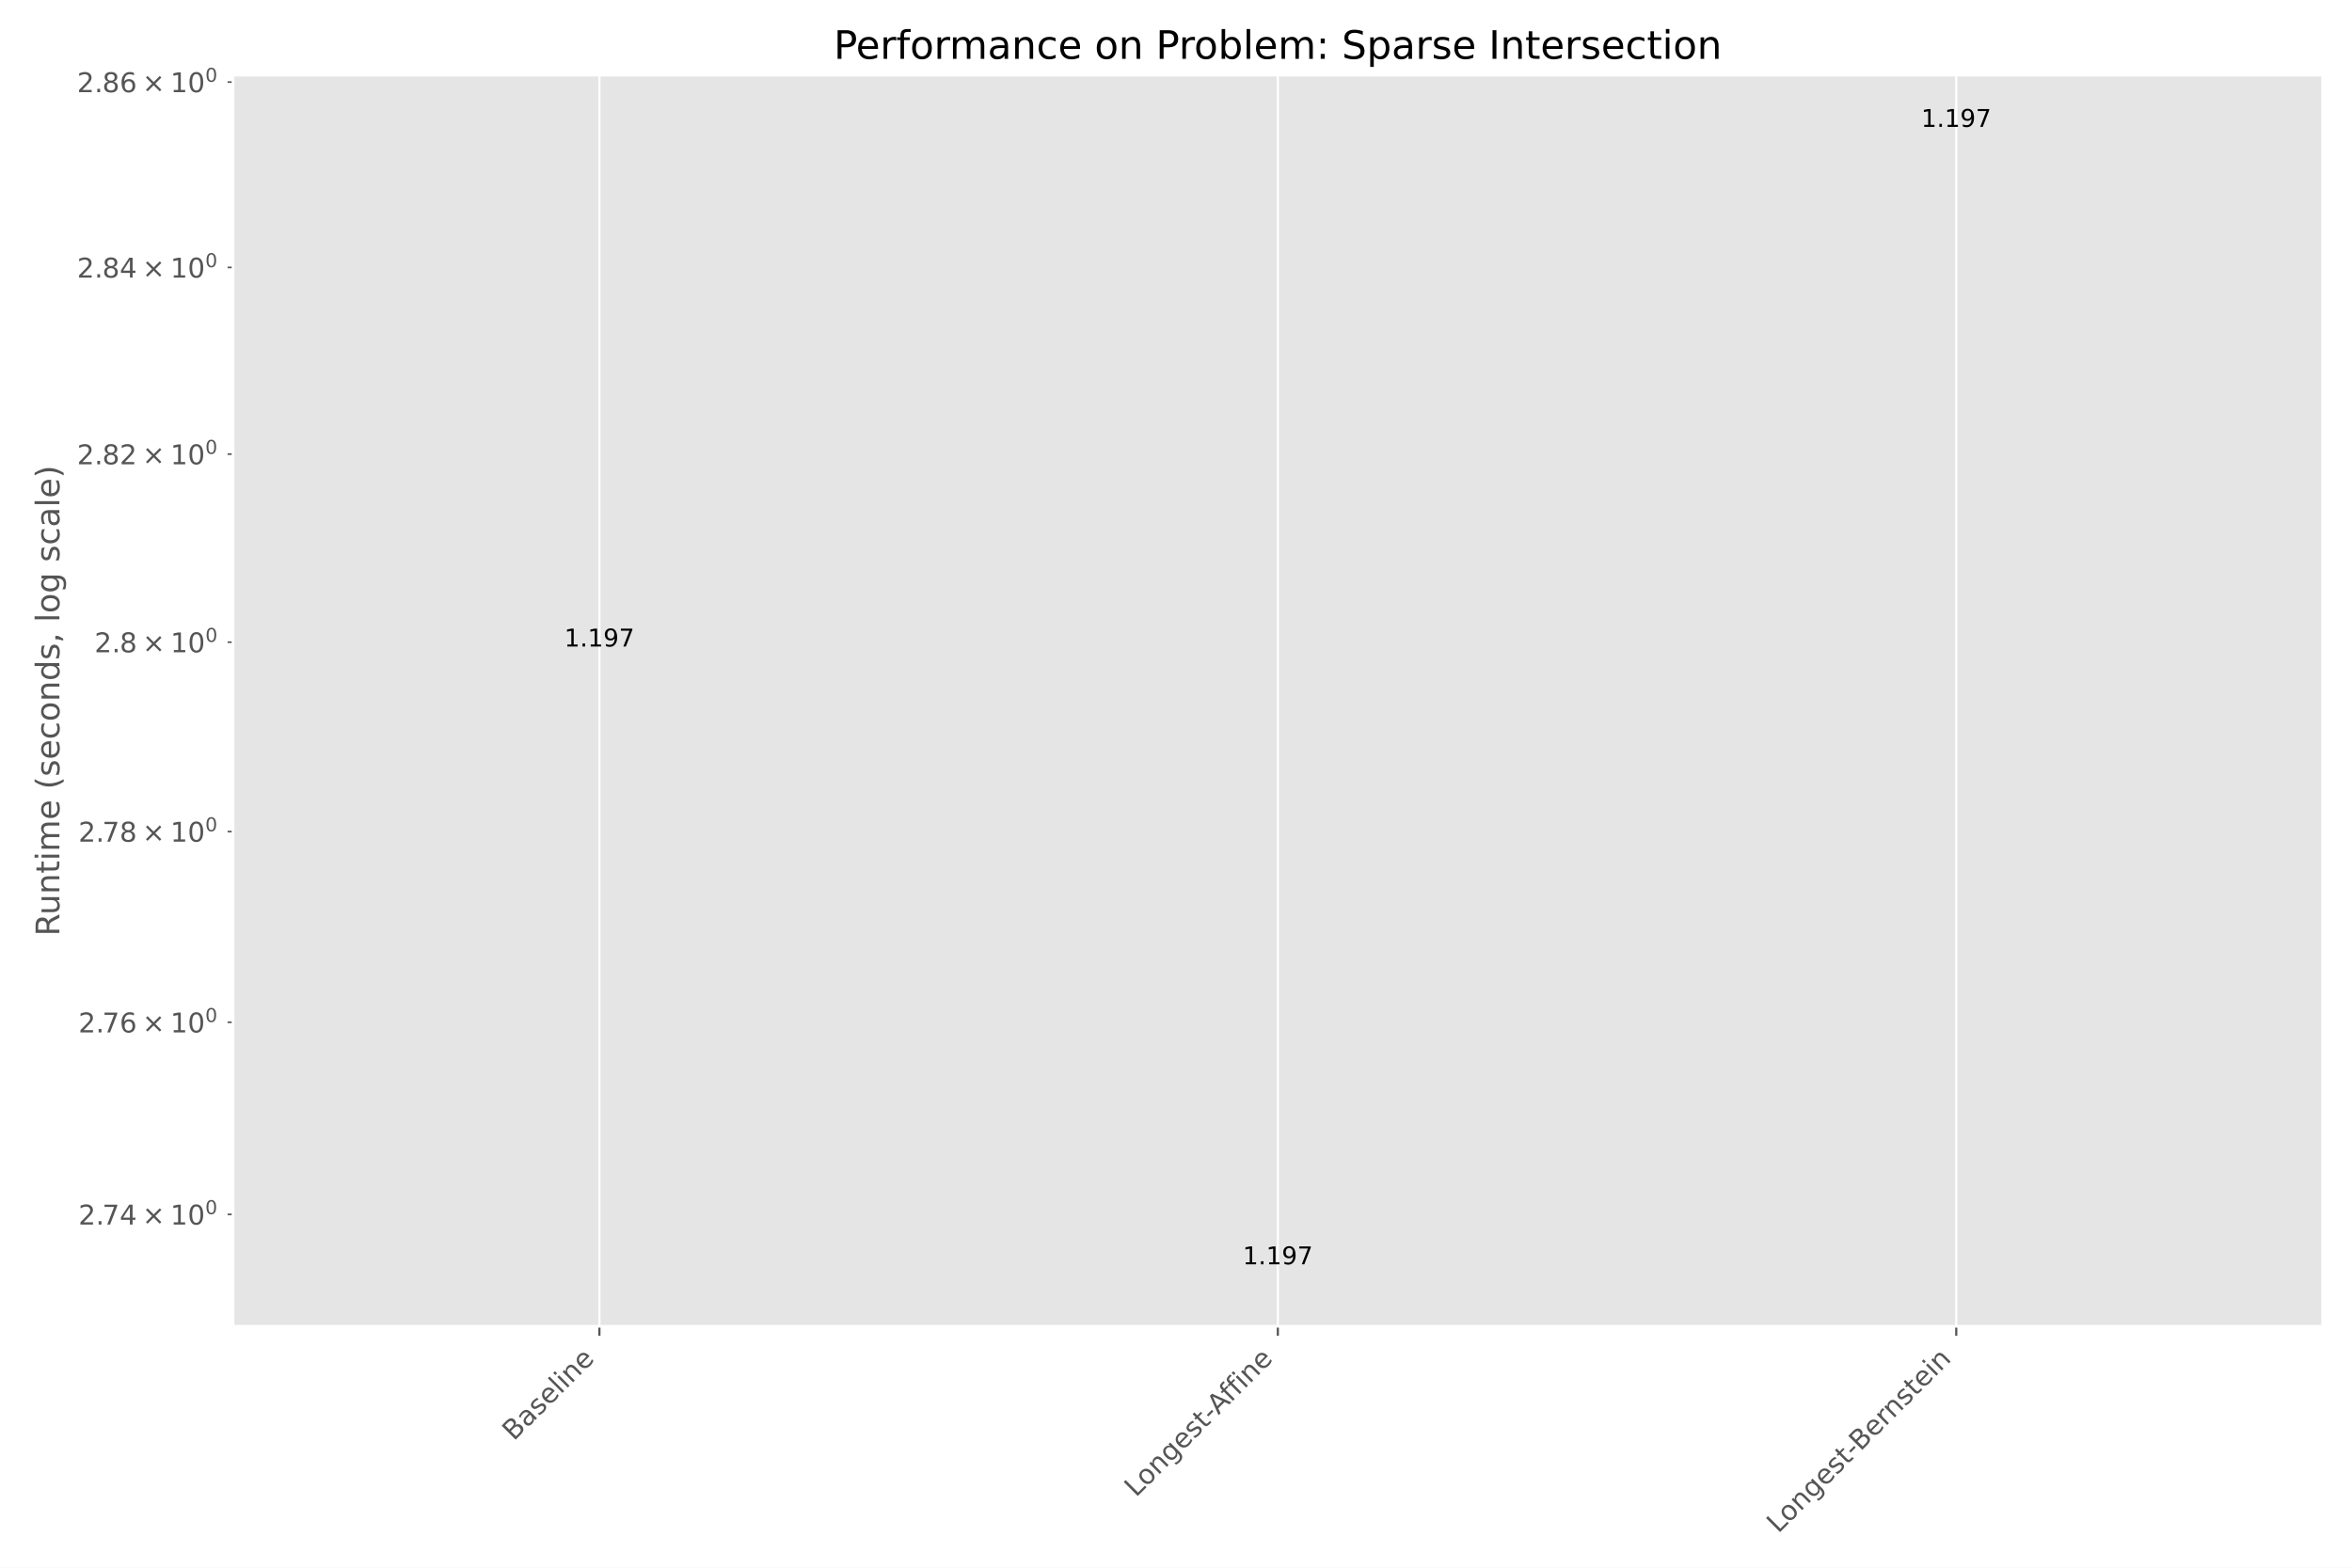
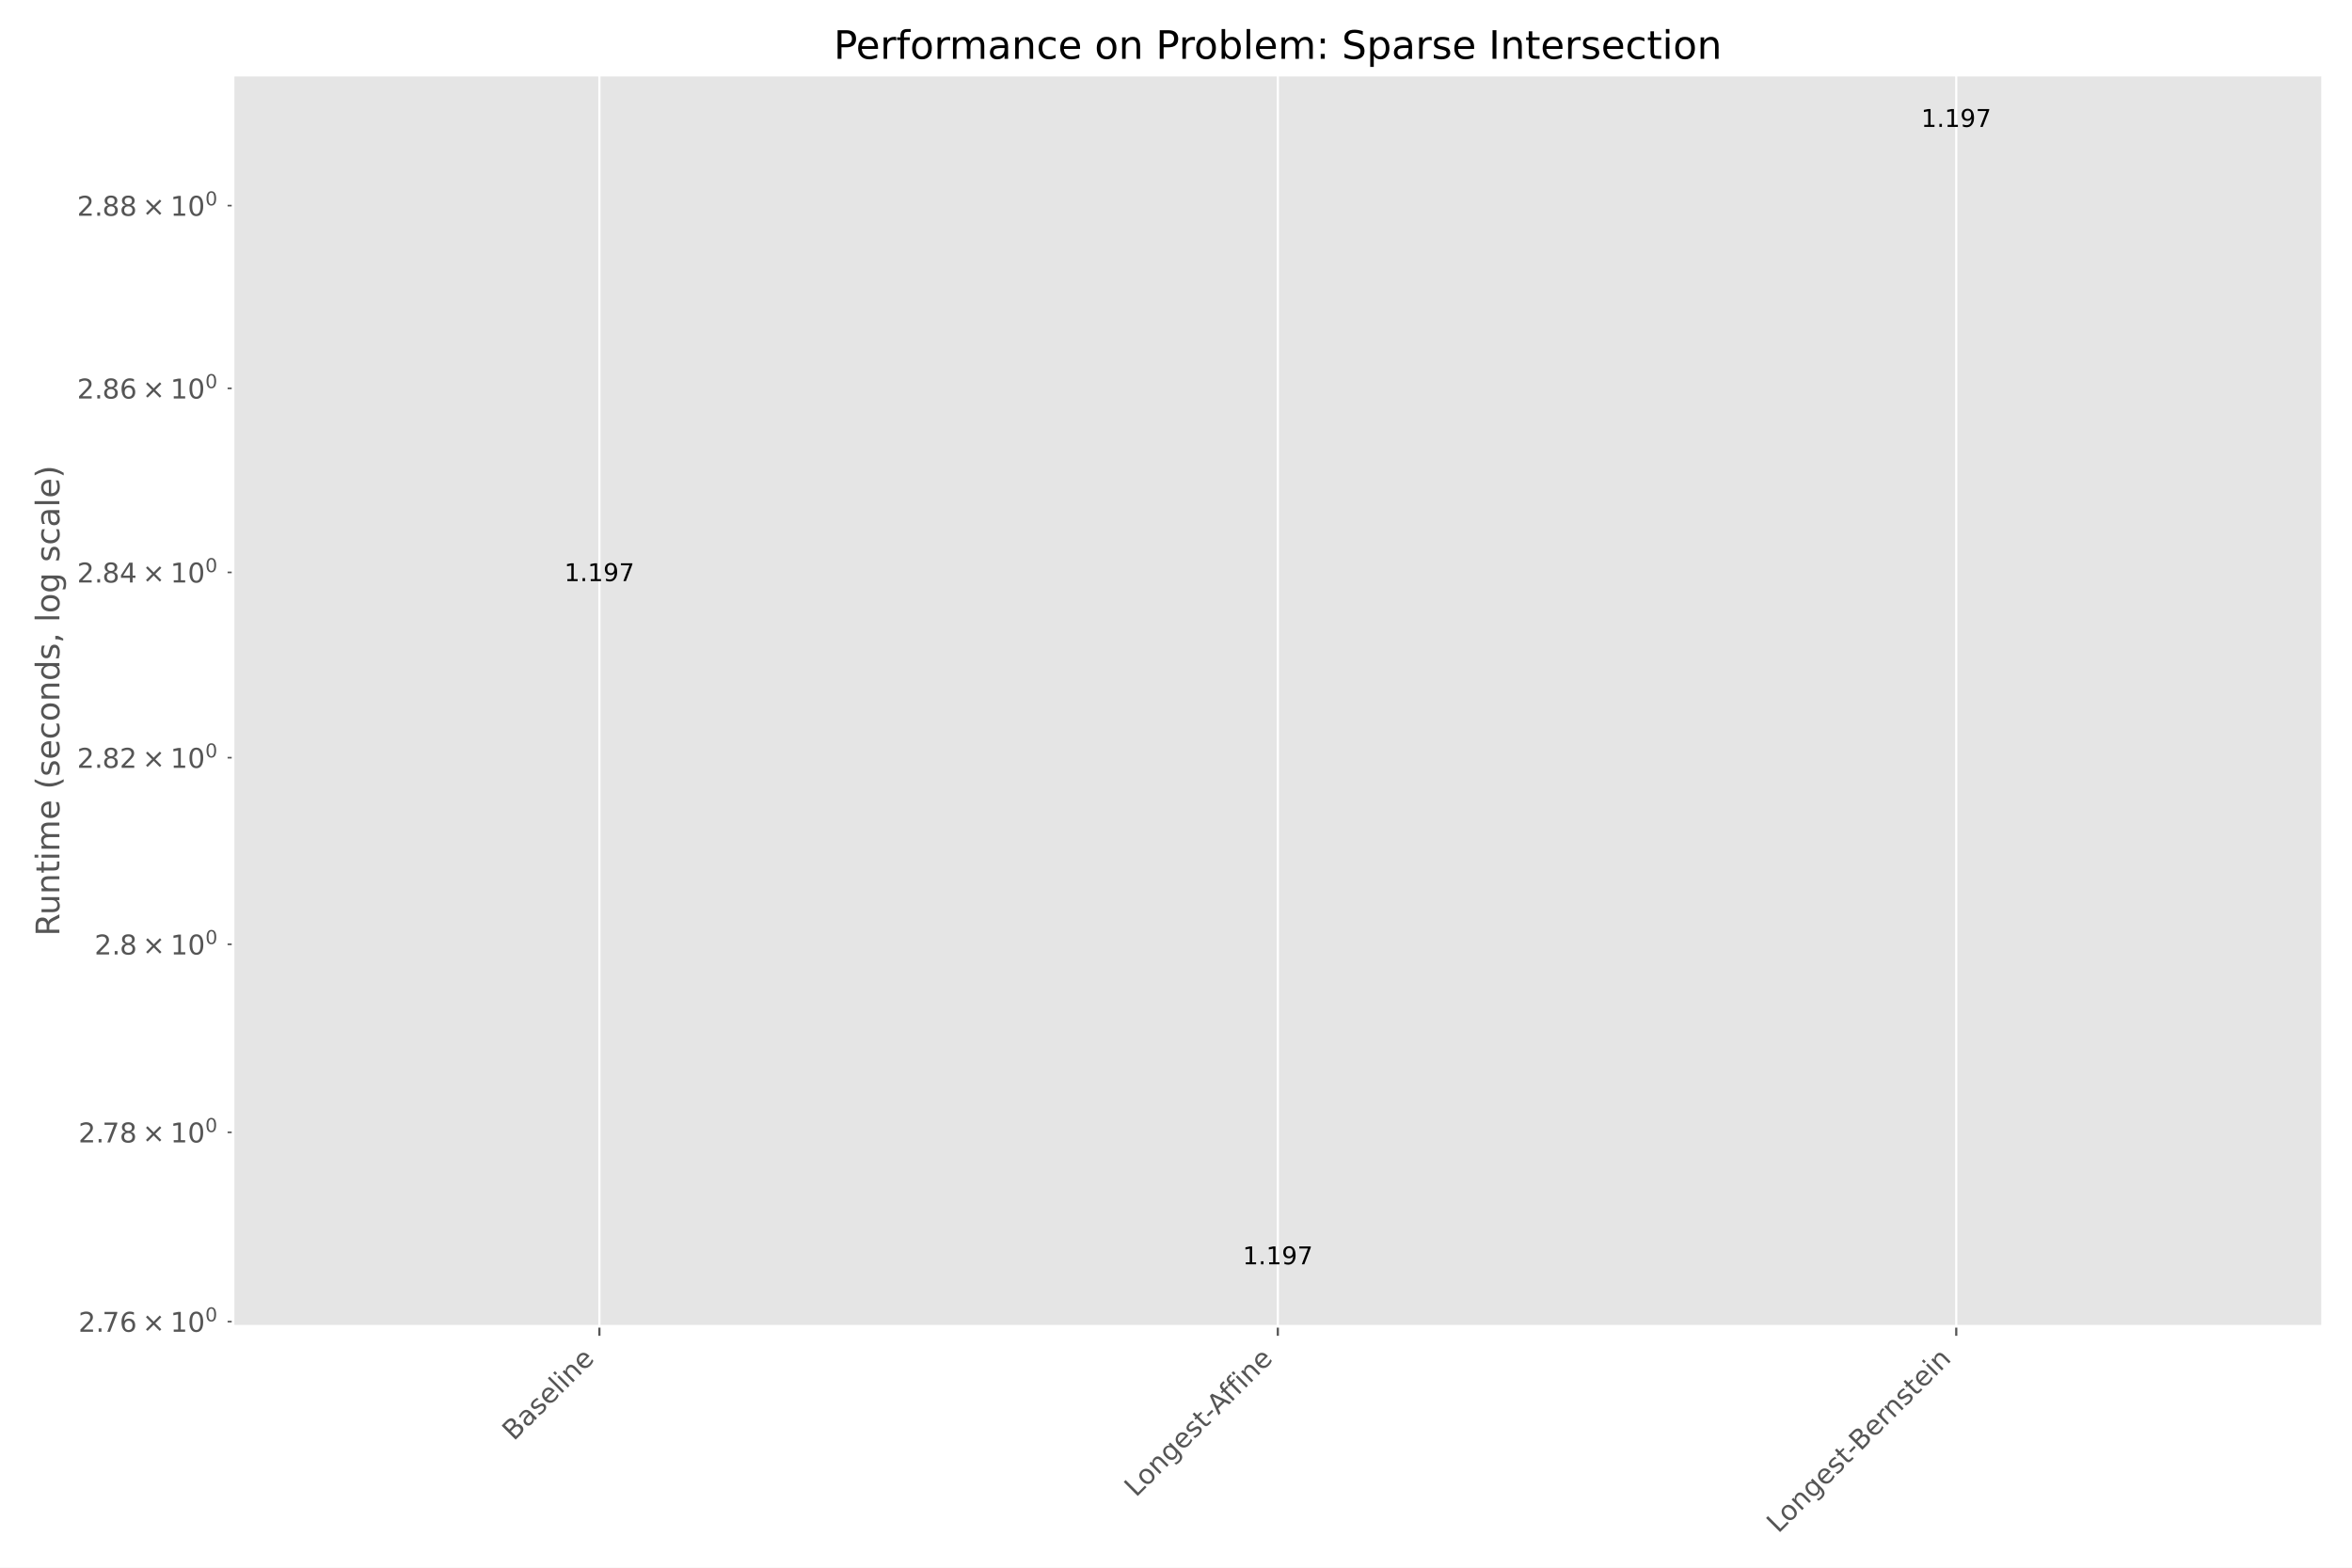
<svg xmlns="http://www.w3.org/2000/svg" xmlns:xlink="http://www.w3.org/1999/xlink" width="864pt" height="576pt" viewBox="0 0 864 576" version="1.1">
  <defs>
    <style type="text/css">*{stroke-linejoin: round; stroke-linecap: butt}</style>
  </defs>
  <g id="figure_1">
    <g id="patch_1">
      <path d="M 0 576  L 864 576  L 864 0  L 0 0  z " style="fill: #ffffff" />
    </g>
    <g id="axes_1">
      <g id="patch_2">
        <path d="M 85.609 487.305  L 853.2 487.305  L 853.2 27.6  L 85.609 27.6  z " style="fill: #e5e5e5" />
      </g>
      <g id="matplotlib.axis_1">
        <g id="xtick_1">
          <g id="line2d_1">
-             <path d="M 220.187 487.305  L 220.187 27.6  " clip-path="url(#p4f032bcabc)" style="fill: none; stroke: #ffffff; stroke-width: 0.8; stroke-linecap: square" />
+             <path d="M 220.187 487.305  L 220.187 27.6  " clip-path="url(#p704cfbab90)" style="fill: none; stroke: #ffffff; stroke-width: 0.8; stroke-linecap: square" />
          </g>
          <g id="line2d_2">
            <defs>
-               <path id="ma09f342372" d="M 0 0  L 0 3.5  " style="stroke: #555555; stroke-width: 0.8" />
+               <path id="mef2273029b" d="M 0 0  L 0 3.5  " style="stroke: #555555; stroke-width: 0.8" />
            </defs>
            <g>
-               <use xlink:href="#ma09f342372" x="220.187" y="487.305" style="fill: #555555; stroke: #555555; stroke-width: 0.8" />
+               <use xlink:href="#mef2273029b" x="220.187" y="487.305" style="fill: #555555; stroke: #555555; stroke-width: 0.8" />
            </g>
          </g>
          <g id="text_1">
            <g style="fill: #555555" transform="translate(188.736 529.6586) rotate(-45) scale(0.1 -0.1)">
              <defs>
                <path id="DejaVuSans-42" d="M 1259 2228  L 1259 519  L 2272 519  Q 2781 519 3026 730  Q 3272 941 3272 1375  Q 3272 1813 3026 2020  Q 2781 2228 2272 2228  L 1259 2228  z M 1259 4147  L 1259 2741  L 2194 2741  Q 2656 2741 2882 2914  Q 3109 3088 3109 3444  Q 3109 3797 2882 3972  Q 2656 4147 2194 4147  L 1259 4147  z M 628 4666  L 2241 4666  Q 2963 4666 3353 4366  Q 3744 4066 3744 3513  Q 3744 3084 3544 2831  Q 3344 2578 2956 2516  Q 3422 2416 3680 2098  Q 3938 1781 3938 1306  Q 3938 681 3513 340  Q 3088 0 2303 0  L 628 0  L 628 4666  z " transform="scale(0.015625)" />
                <path id="DejaVuSans-61" d="M 2194 1759  Q 1497 1759 1228 1600  Q 959 1441 959 1056  Q 959 750 1161 570  Q 1363 391 1709 391  Q 2188 391 2477 730  Q 2766 1069 2766 1631  L 2766 1759  L 2194 1759  z M 3341 1997  L 3341 0  L 2766 0  L 2766 531  Q 2569 213 2275 61  Q 1981 -91 1556 -91  Q 1019 -91 701 211  Q 384 513 384 1019  Q 384 1609 779 1909  Q 1175 2209 1959 2209  L 2766 2209  L 2766 2266  Q 2766 2663 2505 2880  Q 2244 3097 1772 3097  Q 1472 3097 1187 3025  Q 903 2953 641 2809  L 641 3341  Q 956 3463 1253 3523  Q 1550 3584 1831 3584  Q 2591 3584 2966 3190  Q 3341 2797 3341 1997  z " transform="scale(0.015625)" />
                <path id="DejaVuSans-73" d="M 2834 3397  L 2834 2853  Q 2591 2978 2328 3040  Q 2066 3103 1784 3103  Q 1356 3103 1142 2972  Q 928 2841 928 2578  Q 928 2378 1081 2264  Q 1234 2150 1697 2047  L 1894 2003  Q 2506 1872 2764 1633  Q 3022 1394 3022 966  Q 3022 478 2636 193  Q 2250 -91 1575 -91  Q 1294 -91 989 -36  Q 684 19 347 128  L 347 722  Q 666 556 975 473  Q 1284 391 1588 391  Q 1994 391 2212 530  Q 2431 669 2431 922  Q 2431 1156 2273 1281  Q 2116 1406 1581 1522  L 1381 1569  Q 847 1681 609 1914  Q 372 2147 372 2553  Q 372 3047 722 3315  Q 1072 3584 1716 3584  Q 2034 3584 2315 3537  Q 2597 3491 2834 3397  z " transform="scale(0.015625)" />
                <path id="DejaVuSans-65" d="M 3597 1894  L 3597 1613  L 953 1613  Q 991 1019 1311 708  Q 1631 397 2203 397  Q 2534 397 2845 478  Q 3156 559 3463 722  L 3463 178  Q 3153 47 2828 -22  Q 2503 -91 2169 -91  Q 1331 -91 842 396  Q 353 884 353 1716  Q 353 2575 817 3079  Q 1281 3584 2069 3584  Q 2775 3584 3186 3129  Q 3597 2675 3597 1894  z M 3022 2063  Q 3016 2534 2758 2815  Q 2500 3097 2075 3097  Q 1594 3097 1305 2825  Q 1016 2553 972 2059  L 3022 2063  z " transform="scale(0.015625)" />
                <path id="DejaVuSans-6c" d="M 603 4863  L 1178 4863  L 1178 0  L 603 0  L 603 4863  z " transform="scale(0.015625)" />
                <path id="DejaVuSans-69" d="M 603 3500  L 1178 3500  L 1178 0  L 603 0  L 603 3500  z M 603 4863  L 1178 4863  L 1178 4134  L 603 4134  L 603 4863  z " transform="scale(0.015625)" />
                <path id="DejaVuSans-6e" d="M 3513 2113  L 3513 0  L 2938 0  L 2938 2094  Q 2938 2591 2744 2837  Q 2550 3084 2163 3084  Q 1697 3084 1428 2787  Q 1159 2491 1159 1978  L 1159 0  L 581 0  L 581 3500  L 1159 3500  L 1159 2956  Q 1366 3272 1645 3428  Q 1925 3584 2291 3584  Q 2894 3584 3203 3211  Q 3513 2838 3513 2113  z " transform="scale(0.015625)" />
              </defs>
              <use xlink:href="#DejaVuSans-42" />
              <use xlink:href="#DejaVuSans-61" transform="translate(68.60352 0)" />
              <use xlink:href="#DejaVuSans-73" transform="translate(129.8828 0)" />
              <use xlink:href="#DejaVuSans-65" transform="translate(181.9824 0)" />
              <use xlink:href="#DejaVuSans-6c" transform="translate(243.5059 0)" />
              <use xlink:href="#DejaVuSans-69" transform="translate(271.2891 0)" />
              <use xlink:href="#DejaVuSans-6e" transform="translate(299.0723 0)" />
              <use xlink:href="#DejaVuSans-65" transform="translate(362.4512 0)" />
            </g>
          </g>
        </g>
        <g id="xtick_2">
          <g id="line2d_3">
-             <path d="M 469.405 487.305  L 469.405 27.6  " clip-path="url(#p4f032bcabc)" style="fill: none; stroke: #ffffff; stroke-width: 0.8; stroke-linecap: square" />
+             <path d="M 469.405 487.305  L 469.405 27.6  " clip-path="url(#p704cfbab90)" style="fill: none; stroke: #ffffff; stroke-width: 0.8; stroke-linecap: square" />
          </g>
          <g id="line2d_4">
            <g>
-               <use xlink:href="#ma09f342372" x="469.405" y="487.305" style="fill: #555555; stroke: #555555; stroke-width: 0.8" />
+               <use xlink:href="#mef2273029b" x="469.405" y="487.305" style="fill: #555555; stroke: #555555; stroke-width: 0.8" />
            </g>
          </g>
          <g id="text_2">
            <g style="fill: #555555" transform="translate(417.2665 550.3459) rotate(-45) scale(0.1 -0.1)">
              <defs>
                <path id="DejaVuSans-4c" d="M 628 4666  L 1259 4666  L 1259 531  L 3531 531  L 3531 0  L 628 0  L 628 4666  z " transform="scale(0.015625)" />
                <path id="DejaVuSans-6f" d="M 1959 3097  Q 1497 3097 1228 2736  Q 959 2375 959 1747  Q 959 1119 1226 758  Q 1494 397 1959 397  Q 2419 397 2687 759  Q 2956 1122 2956 1747  Q 2956 2369 2687 2733  Q 2419 3097 1959 3097  z M 1959 3584  Q 2709 3584 3137 3096  Q 3566 2609 3566 1747  Q 3566 888 3137 398  Q 2709 -91 1959 -91  Q 1206 -91 779 398  Q 353 888 353 1747  Q 353 2609 779 3096  Q 1206 3584 1959 3584  z " transform="scale(0.015625)" />
                <path id="DejaVuSans-67" d="M 2906 1791  Q 2906 2416 2648 2759  Q 2391 3103 1925 3103  Q 1463 3103 1205 2759  Q 947 2416 947 1791  Q 947 1169 1205 825  Q 1463 481 1925 481  Q 2391 481 2648 825  Q 2906 1169 2906 1791  z M 3481 434  Q 3481 -459 3084 -895  Q 2688 -1331 1869 -1331  Q 1566 -1331 1297 -1286  Q 1028 -1241 775 -1147  L 775 -588  Q 1028 -725 1275 -790  Q 1522 -856 1778 -856  Q 2344 -856 2625 -561  Q 2906 -266 2906 331  L 2906 616  Q 2728 306 2450 153  Q 2172 0 1784 0  Q 1141 0 747 490  Q 353 981 353 1791  Q 353 2603 747 3093  Q 1141 3584 1784 3584  Q 2172 3584 2450 3431  Q 2728 3278 2906 2969  L 2906 3500  L 3481 3500  L 3481 434  z " transform="scale(0.015625)" />
                <path id="DejaVuSans-74" d="M 1172 4494  L 1172 3500  L 2356 3500  L 2356 3053  L 1172 3053  L 1172 1153  Q 1172 725 1289 603  Q 1406 481 1766 481  L 2356 481  L 2356 0  L 1766 0  Q 1100 0 847 248  Q 594 497 594 1153  L 594 3053  L 172 3053  L 172 3500  L 594 3500  L 594 4494  L 1172 4494  z " transform="scale(0.015625)" />
                <path id="DejaVuSans-2d" d="M 313 2009  L 1997 2009  L 1997 1497  L 313 1497  L 313 2009  z " transform="scale(0.015625)" />
                <path id="DejaVuSans-41" d="M 2188 4044  L 1331 1722  L 3047 1722  L 2188 4044  z M 1831 4666  L 2547 4666  L 4325 0  L 3669 0  L 3244 1197  L 1141 1197  L 716 0  L 50 0  L 1831 4666  z " transform="scale(0.015625)" />
                <path id="DejaVuSans-66" d="M 2375 4863  L 2375 4384  L 1825 4384  Q 1516 4384 1395 4259  Q 1275 4134 1275 3809  L 1275 3500  L 2222 3500  L 2222 3053  L 1275 3053  L 1275 0  L 697 0  L 697 3053  L 147 3053  L 147 3500  L 697 3500  L 697 3744  Q 697 4328 969 4595  Q 1241 4863 1831 4863  L 2375 4863  z " transform="scale(0.015625)" />
              </defs>
              <use xlink:href="#DejaVuSans-4c" />
              <use xlink:href="#DejaVuSans-6f" transform="translate(53.96289 0)" />
              <use xlink:href="#DejaVuSans-6e" transform="translate(115.1445 0)" />
              <use xlink:href="#DejaVuSans-67" transform="translate(178.5234 0)" />
              <use xlink:href="#DejaVuSans-65" transform="translate(242 0)" />
              <use xlink:href="#DejaVuSans-73" transform="translate(303.5234 0)" />
              <use xlink:href="#DejaVuSans-74" transform="translate(355.623 0)" />
              <use xlink:href="#DejaVuSans-2d" transform="translate(394.832 0)" />
              <use xlink:href="#DejaVuSans-41" transform="translate(428.666 0)" />
              <use xlink:href="#DejaVuSans-66" transform="translate(493.4492 0)" />
              <use xlink:href="#DejaVuSans-66" transform="translate(528.6543 0)" />
              <use xlink:href="#DejaVuSans-69" transform="translate(563.8594 0)" />
              <use xlink:href="#DejaVuSans-6e" transform="translate(591.6426 0)" />
              <use xlink:href="#DejaVuSans-65" transform="translate(655.0215 0)" />
            </g>
          </g>
        </g>
        <g id="xtick_3">
          <g id="line2d_5">
-             <path d="M 718.622 487.305  L 718.622 27.6  " clip-path="url(#p4f032bcabc)" style="fill: none; stroke: #ffffff; stroke-width: 0.8; stroke-linecap: square" />
+             <path d="M 718.622 487.305  L 718.622 27.6  " clip-path="url(#p704cfbab90)" style="fill: none; stroke: #ffffff; stroke-width: 0.8; stroke-linecap: square" />
          </g>
          <g id="line2d_6">
            <g>
-               <use xlink:href="#ma09f342372" x="718.622" y="487.305" style="fill: #555555; stroke: #555555; stroke-width: 0.8" />
+               <use xlink:href="#mef2273029b" x="718.622" y="487.305" style="fill: #555555; stroke: #555555; stroke-width: 0.8" />
            </g>
          </g>
          <g id="text_3">
            <g style="fill: #555555" transform="translate(653.2183 563.6119) rotate(-45) scale(0.1 -0.1)">
              <defs>
                <path id="DejaVuSans-72" d="M 2631 2963  Q 2534 3019 2420 3045  Q 2306 3072 2169 3072  Q 1681 3072 1420 2755  Q 1159 2438 1159 1844  L 1159 0  L 581 0  L 581 3500  L 1159 3500  L 1159 2956  Q 1341 3275 1631 3429  Q 1922 3584 2338 3584  Q 2397 3584 2469 3576  Q 2541 3569 2628 3553  L 2631 2963  z " transform="scale(0.015625)" />
              </defs>
              <use xlink:href="#DejaVuSans-4c" />
              <use xlink:href="#DejaVuSans-6f" transform="translate(53.96289 0)" />
              <use xlink:href="#DejaVuSans-6e" transform="translate(115.1445 0)" />
              <use xlink:href="#DejaVuSans-67" transform="translate(178.5234 0)" />
              <use xlink:href="#DejaVuSans-65" transform="translate(242 0)" />
              <use xlink:href="#DejaVuSans-73" transform="translate(303.5234 0)" />
              <use xlink:href="#DejaVuSans-74" transform="translate(355.623 0)" />
              <use xlink:href="#DejaVuSans-2d" transform="translate(394.832 0)" />
              <use xlink:href="#DejaVuSans-42" transform="translate(427.291 0)" />
              <use xlink:href="#DejaVuSans-65" transform="translate(495.8945 0)" />
              <use xlink:href="#DejaVuSans-72" transform="translate(557.418 0)" />
              <use xlink:href="#DejaVuSans-6e" transform="translate(596.7812 0)" />
              <use xlink:href="#DejaVuSans-73" transform="translate(660.1602 0)" />
              <use xlink:href="#DejaVuSans-74" transform="translate(712.2598 0)" />
              <use xlink:href="#DejaVuSans-65" transform="translate(751.4688 0)" />
              <use xlink:href="#DejaVuSans-69" transform="translate(812.9922 0)" />
              <use xlink:href="#DejaVuSans-6e" transform="translate(840.7754 0)" />
            </g>
          </g>
        </g>
      </g>
      <g id="matplotlib.axis_2">
        <g id="ytick_1">
          <g id="line2d_7">
            <defs>
-               <path id="m8b386f2b1c" d="M 0 0  L -2 0  " style="stroke: #555555; stroke-width: 0.6" />
+               <path id="m6057944e0e" d="M 0 0  L -2 0  " style="stroke: #555555; stroke-width: 0.6" />
            </defs>
            <g>
-               <use xlink:href="#m8b386f2b1c" x="85.609" y="446.197" style="fill: #555555; stroke: #555555; stroke-width: 0.6" />
+               <use xlink:href="#m6057944e0e" x="85.609" y="485.59" style="fill: #555555; stroke: #555555; stroke-width: 0.6" />
            </g>
          </g>
          <g id="text_4">
-             <g style="fill: #555555" transform="translate(28.80916 449.9962) scale(0.1 -0.1)">
+             <g style="fill: #555555" transform="translate(28.80916 489.3888) scale(0.1 -0.1)">
              <defs>
                <path id="DejaVuSans-32" d="M 1228 531  L 3431 531  L 3431 0  L 469 0  L 469 531  Q 828 903 1448 1529  Q 2069 2156 2228 2338  Q 2531 2678 2651 2914  Q 2772 3150 2772 3378  Q 2772 3750 2511 3984  Q 2250 4219 1831 4219  Q 1534 4219 1204 4116  Q 875 4013 500 3803  L 500 4441  Q 881 4594 1212 4672  Q 1544 4750 1819 4750  Q 2544 4750 2975 4387  Q 3406 4025 3406 3419  Q 3406 3131 3298 2873  Q 3191 2616 2906 2266  Q 2828 2175 2409 1742  Q 1991 1309 1228 531  z " transform="scale(0.015625)" />
                <path id="DejaVuSans-2e" d="M 684 794  L 1344 794  L 1344 0  L 684 0  L 684 794  z " transform="scale(0.015625)" />
                <path id="DejaVuSans-37" d="M 525 4666  L 3525 4666  L 3525 4397  L 1831 0  L 1172 0  L 2766 4134  L 525 4134  L 525 4666  z " transform="scale(0.015625)" />
-                 <path id="DejaVuSans-34" d="M 2419 4116  L 825 1625  L 2419 1625  L 2419 4116  z M 2253 4666  L 3047 4666  L 3047 1625  L 3713 1625  L 3713 1100  L 3047 1100  L 3047 0  L 2419 0  L 2419 1100  L 313 1100  L 313 1709  L 2253 4666  z " transform="scale(0.015625)" />
+                 <path id="DejaVuSans-36" d="M 2113 2584  Q 1688 2584 1439 2293  Q 1191 2003 1191 1497  Q 1191 994 1439 701  Q 1688 409 2113 409  Q 2538 409 2786 701  Q 3034 994 3034 1497  Q 3034 2003 2786 2293  Q 2538 2584 2113 2584  z M 3366 4563  L 3366 3988  Q 3128 4100 2886 4159  Q 2644 4219 2406 4219  Q 1781 4219 1451 3797  Q 1122 3375 1075 2522  Q 1259 2794 1537 2939  Q 1816 3084 2150 3084  Q 2853 3084 3261 2657  Q 3669 2231 3669 1497  Q 3669 778 3244 343  Q 2819 -91 2113 -91  Q 1303 -91 875 529  Q 447 1150 447 2328  Q 447 3434 972 4092  Q 1497 4750 2381 4750  Q 2619 4750 2861 4703  Q 3103 4656 3366 4563  z " transform="scale(0.015625)" />
                <path id="DejaVuSans-d7" d="M 4488 3438  L 3059 2003  L 4488 575  L 4116 197  L 2681 1631  L 1247 197  L 878 575  L 2303 2003  L 878 3438  L 1247 3816  L 2681 2381  L 4116 3816  L 4488 3438  z " transform="scale(0.015625)" />
                <path id="DejaVuSans-31" d="M 794 531  L 1825 531  L 1825 4091  L 703 3866  L 703 4441  L 1819 4666  L 2450 4666  L 2450 531  L 3481 531  L 3481 0  L 794 0  L 794 531  z " transform="scale(0.015625)" />
                <path id="DejaVuSans-30" d="M 2034 4250  Q 1547 4250 1301 3770  Q 1056 3291 1056 2328  Q 1056 1369 1301 889  Q 1547 409 2034 409  Q 2525 409 2770 889  Q 3016 1369 3016 2328  Q 3016 3291 2770 3770  Q 2525 4250 2034 4250  z M 2034 4750  Q 2819 4750 3233 4129  Q 3647 3509 3647 2328  Q 3647 1150 3233 529  Q 2819 -91 2034 -91  Q 1250 -91 836 529  Q 422 1150 422 2328  Q 422 3509 836 4129  Q 1250 4750 2034 4750  z " transform="scale(0.015625)" />
-               </defs>
-               <use xlink:href="#DejaVuSans-32" transform="translate(0 0.765625)" />
-               <use xlink:href="#DejaVuSans-2e" transform="translate(63.62305 0.765625)" />
-               <use xlink:href="#DejaVuSans-37" transform="translate(87.66016 0.765625)" />
-               <use xlink:href="#DejaVuSans-34" transform="translate(151.2832 0.765625)" />
-               <use xlink:href="#DejaVuSans-d7" transform="translate(234.3887 0.765625)" />
-               <use xlink:href="#DejaVuSans-31" transform="translate(337.6602 0.765625)" />
-               <use xlink:href="#DejaVuSans-30" transform="translate(401.2832 0.765625)" />
-               <use xlink:href="#DejaVuSans-30" transform="translate(465.8633 39.04688) scale(0.7)" />
-             </g>
-           </g>
-         </g>
-         <g id="ytick_2">
-           <g id="line2d_8">
-             <g>
-               <use xlink:href="#m8b386f2b1c" x="85.609" y="375.606" style="fill: #555555; stroke: #555555; stroke-width: 0.6" />
-             </g>
-           </g>
-           <g id="text_5">
-             <g style="fill: #555555" transform="translate(28.80916 379.4051) scale(0.1 -0.1)">
-               <defs>
-                 <path id="DejaVuSans-36" d="M 2113 2584  Q 1688 2584 1439 2293  Q 1191 2003 1191 1497  Q 1191 994 1439 701  Q 1688 409 2113 409  Q 2538 409 2786 701  Q 3034 994 3034 1497  Q 3034 2003 2786 2293  Q 2538 2584 2113 2584  z M 3366 4563  L 3366 3988  Q 3128 4100 2886 4159  Q 2644 4219 2406 4219  Q 1781 4219 1451 3797  Q 1122 3375 1075 2522  Q 1259 2794 1537 2939  Q 1816 3084 2150 3084  Q 2853 3084 3261 2657  Q 3669 2231 3669 1497  Q 3669 778 3244 343  Q 2819 -91 2113 -91  Q 1303 -91 875 529  Q 447 1150 447 2328  Q 447 3434 972 4092  Q 1497 4750 2381 4750  Q 2619 4750 2861 4703  Q 3103 4656 3366 4563  z " transform="scale(0.015625)" />
              </defs>
              <use xlink:href="#DejaVuSans-32" transform="translate(0 0.765625)" />
              <use xlink:href="#DejaVuSans-2e" transform="translate(63.62305 0.765625)" />
              <use xlink:href="#DejaVuSans-37" transform="translate(87.66016 0.765625)" />
              <use xlink:href="#DejaVuSans-36" transform="translate(151.2832 0.765625)" />
              <use xlink:href="#DejaVuSans-d7" transform="translate(234.3887 0.765625)" />
              <use xlink:href="#DejaVuSans-31" transform="translate(337.6602 0.765625)" />
              <use xlink:href="#DejaVuSans-30" transform="translate(401.2832 0.765625)" />
              <use xlink:href="#DejaVuSans-30" transform="translate(465.8633 39.04688) scale(0.7)" />
            </g>
          </g>
        </g>
-         <g id="ytick_3">
-           <g id="line2d_9">
-             <g>
-               <use xlink:href="#m8b386f2b1c" x="85.609" y="305.524" style="fill: #555555; stroke: #555555; stroke-width: 0.6" />
-             </g>
-           </g>
-           <g id="text_6">
-             <g style="fill: #555555" transform="translate(28.80916 309.3237) scale(0.1 -0.1)">
+         <g id="ytick_2">
+           <g id="line2d_8">
+             <g>
+               <use xlink:href="#m6057944e0e" x="85.609" y="416.027" style="fill: #555555; stroke: #555555; stroke-width: 0.6" />
+             </g>
+           </g>
+           <g id="text_5">
+             <g style="fill: #555555" transform="translate(28.80916 419.8262) scale(0.1 -0.1)">
              <defs>
                <path id="DejaVuSans-38" d="M 2034 2216  Q 1584 2216 1326 1975  Q 1069 1734 1069 1313  Q 1069 891 1326 650  Q 1584 409 2034 409  Q 2484 409 2743 651  Q 3003 894 3003 1313  Q 3003 1734 2745 1975  Q 2488 2216 2034 2216  z M 1403 2484  Q 997 2584 770 2862  Q 544 3141 544 3541  Q 544 4100 942 4425  Q 1341 4750 2034 4750  Q 2731 4750 3128 4425  Q 3525 4100 3525 3541  Q 3525 3141 3298 2862  Q 3072 2584 2669 2484  Q 3125 2378 3379 2068  Q 3634 1759 3634 1313  Q 3634 634 3220 271  Q 2806 -91 2034 -91  Q 1263 -91 848 271  Q 434 634 434 1313  Q 434 1759 690 2068  Q 947 2378 1403 2484  z M 1172 3481  Q 1172 3119 1398 2916  Q 1625 2713 2034 2713  Q 2441 2713 2670 2916  Q 2900 3119 2900 3481  Q 2900 3844 2670 4047  Q 2441 4250 2034 4250  Q 1625 4250 1398 4047  Q 1172 3844 1172 3481  z " transform="scale(0.015625)" />
              </defs>
              <use xlink:href="#DejaVuSans-32" transform="translate(0 0.765625)" />
              <use xlink:href="#DejaVuSans-2e" transform="translate(63.62305 0.765625)" />
              <use xlink:href="#DejaVuSans-37" transform="translate(87.66016 0.765625)" />
              <use xlink:href="#DejaVuSans-38" transform="translate(151.2832 0.765625)" />
              <use xlink:href="#DejaVuSans-d7" transform="translate(234.3887 0.765625)" />
              <use xlink:href="#DejaVuSans-31" transform="translate(337.6602 0.765625)" />
              <use xlink:href="#DejaVuSans-30" transform="translate(401.2832 0.765625)" />
              <use xlink:href="#DejaVuSans-30" transform="translate(465.8633 39.04688) scale(0.7)" />
            </g>
          </g>
        </g>
-         <g id="ytick_4">
-           <g id="line2d_10">
-             <g>
-               <use xlink:href="#m8b386f2b1c" x="85.609" y="235.945" style="fill: #555555; stroke: #555555; stroke-width: 0.6" />
-             </g>
-           </g>
-           <g id="text_7">
-             <g style="fill: #555555" transform="translate(34.70916 239.7447) scale(0.1 -0.1)">
+         <g id="ytick_3">
+           <g id="line2d_9">
+             <g>
+               <use xlink:href="#m6057944e0e" x="85.609" y="346.963" style="fill: #555555; stroke: #555555; stroke-width: 0.6" />
+             </g>
+           </g>
+           <g id="text_6">
+             <g style="fill: #555555" transform="translate(34.70916 350.7623) scale(0.1 -0.1)">
              <use xlink:href="#DejaVuSans-32" transform="translate(0 0.765625)" />
              <use xlink:href="#DejaVuSans-2e" transform="translate(63.62305 0.765625)" />
              <use xlink:href="#DejaVuSans-38" transform="translate(92.78516 0.765625)" />
              <use xlink:href="#DejaVuSans-d7" transform="translate(175.8906 0.765625)" />
              <use xlink:href="#DejaVuSans-31" transform="translate(279.1621 0.765625)" />
              <use xlink:href="#DejaVuSans-30" transform="translate(342.7852 0.765625)" />
              <use xlink:href="#DejaVuSans-30" transform="translate(407.3652 39.04688) scale(0.7)" />
            </g>
          </g>
        </g>
-         <g id="ytick_5">
-           <g id="line2d_11">
-             <g>
-               <use xlink:href="#m8b386f2b1c" x="85.609" y="166.862" style="fill: #555555; stroke: #555555; stroke-width: 0.6" />
-             </g>
-           </g>
-           <g id="text_8">
-             <g style="fill: #555555" transform="translate(28.30916 170.6609) scale(0.1 -0.1)">
+         <g id="ytick_4">
+           <g id="line2d_10">
+             <g>
+               <use xlink:href="#m6057944e0e" x="85.609" y="278.391" style="fill: #555555; stroke: #555555; stroke-width: 0.6" />
+             </g>
+           </g>
+           <g id="text_7">
+             <g style="fill: #555555" transform="translate(28.30916 282.19) scale(0.1 -0.1)">
              <use xlink:href="#DejaVuSans-32" transform="translate(0 0.765625)" />
              <use xlink:href="#DejaVuSans-2e" transform="translate(63.62305 0.765625)" />
              <use xlink:href="#DejaVuSans-38" transform="translate(92.78516 0.765625)" />
              <use xlink:href="#DejaVuSans-32" transform="translate(156.4082 0.765625)" />
              <use xlink:href="#DejaVuSans-d7" transform="translate(239.5137 0.765625)" />
              <use xlink:href="#DejaVuSans-31" transform="translate(342.7852 0.765625)" />
              <use xlink:href="#DejaVuSans-30" transform="translate(406.4082 0.765625)" />
              <use xlink:href="#DejaVuSans-30" transform="translate(470.9883 39.04688) scale(0.7)" />
            </g>
          </g>
        </g>
-         <g id="ytick_6">
-           <g id="line2d_12">
-             <g>
-               <use xlink:href="#m8b386f2b1c" x="85.609" y="98.266" style="fill: #555555; stroke: #555555; stroke-width: 0.6" />
-             </g>
-           </g>
-           <g id="text_9">
-             <g style="fill: #555555" transform="translate(28.30916 102.0653) scale(0.1 -0.1)">
+         <g id="ytick_5">
+           <g id="line2d_11">
+             <g>
+               <use xlink:href="#m6057944e0e" x="85.609" y="210.303" style="fill: #555555; stroke: #555555; stroke-width: 0.6" />
+             </g>
+           </g>
+           <g id="text_8">
+             <g style="fill: #555555" transform="translate(28.30916 214.1023) scale(0.1 -0.1)">
+               <defs>
+                 <path id="DejaVuSans-34" d="M 2419 4116  L 825 1625  L 2419 1625  L 2419 4116  z M 2253 4666  L 3047 4666  L 3047 1625  L 3713 1625  L 3713 1100  L 3047 1100  L 3047 0  L 2419 0  L 2419 1100  L 313 1100  L 313 1709  L 2253 4666  z " transform="scale(0.015625)" />
+               </defs>
              <use xlink:href="#DejaVuSans-32" transform="translate(0 0.765625)" />
              <use xlink:href="#DejaVuSans-2e" transform="translate(63.62305 0.765625)" />
              <use xlink:href="#DejaVuSans-38" transform="translate(92.78516 0.765625)" />
              <use xlink:href="#DejaVuSans-34" transform="translate(156.4082 0.765625)" />
              <use xlink:href="#DejaVuSans-d7" transform="translate(239.5137 0.765625)" />
              <use xlink:href="#DejaVuSans-31" transform="translate(342.7852 0.765625)" />
              <use xlink:href="#DejaVuSans-30" transform="translate(406.4082 0.765625)" />
              <use xlink:href="#DejaVuSans-30" transform="translate(470.9883 39.04688) scale(0.7)" />
            </g>
          </g>
        </g>
+         <g id="ytick_6">
+           <g id="line2d_12">
+             <g>
+               <use xlink:href="#m6057944e0e" x="85.609" y="142.693" style="fill: #555555; stroke: #555555; stroke-width: 0.6" />
+             </g>
+           </g>
+           <g id="text_9">
+             <g style="fill: #555555" transform="translate(28.30916 146.4923) scale(0.1 -0.1)">
+               <use xlink:href="#DejaVuSans-32" transform="translate(0 0.765625)" />
+               <use xlink:href="#DejaVuSans-2e" transform="translate(63.62305 0.765625)" />
+               <use xlink:href="#DejaVuSans-38" transform="translate(92.78516 0.765625)" />
+               <use xlink:href="#DejaVuSans-36" transform="translate(156.4082 0.765625)" />
+               <use xlink:href="#DejaVuSans-d7" transform="translate(239.5137 0.765625)" />
+               <use xlink:href="#DejaVuSans-31" transform="translate(342.7852 0.765625)" />
+               <use xlink:href="#DejaVuSans-30" transform="translate(406.4082 0.765625)" />
+               <use xlink:href="#DejaVuSans-30" transform="translate(470.9883 39.04688) scale(0.7)" />
+             </g>
+           </g>
+         </g>
        <g id="ytick_7">
          <g id="line2d_13">
            <g>
-               <use xlink:href="#m8b386f2b1c" x="85.609" y="30.152" style="fill: #555555; stroke: #555555; stroke-width: 0.6" />
+               <use xlink:href="#m6057944e0e" x="85.609" y="75.554" style="fill: #555555; stroke: #555555; stroke-width: 0.6" />
            </g>
          </g>
          <g id="text_10">
-             <g style="fill: #555555" transform="translate(28.30916 33.95115) scale(0.1 -0.1)">
+             <g style="fill: #555555" transform="translate(28.30916 79.35357) scale(0.1 -0.1)">
              <use xlink:href="#DejaVuSans-32" transform="translate(0 0.765625)" />
              <use xlink:href="#DejaVuSans-2e" transform="translate(63.62305 0.765625)" />
              <use xlink:href="#DejaVuSans-38" transform="translate(92.78516 0.765625)" />
-               <use xlink:href="#DejaVuSans-36" transform="translate(156.4082 0.765625)" />
+               <use xlink:href="#DejaVuSans-38" transform="translate(156.4082 0.765625)" />
              <use xlink:href="#DejaVuSans-d7" transform="translate(239.5137 0.765625)" />
              <use xlink:href="#DejaVuSans-31" transform="translate(342.7852 0.765625)" />
              <use xlink:href="#DejaVuSans-30" transform="translate(406.4082 0.765625)" />
              <use xlink:href="#DejaVuSans-30" transform="translate(470.9883 39.04688) scale(0.7)" />
            </g>
          </g>
        </g>
        <g id="text_11">
          <g style="fill: #555555" transform="translate(21.81353 343.954) rotate(-90) scale(0.12 -0.12)">
            <defs>
              <path id="DejaVuSans-52" d="M 2841 2188  Q 3044 2119 3236 1894  Q 3428 1669 3622 1275  L 4263 0  L 3584 0  L 2988 1197  Q 2756 1666 2539 1819  Q 2322 1972 1947 1972  L 1259 1972  L 1259 0  L 628 0  L 628 4666  L 2053 4666  Q 2853 4666 3247 4331  Q 3641 3997 3641 3322  Q 3641 2881 3436 2590  Q 3231 2300 2841 2188  z M 1259 4147  L 1259 2491  L 2053 2491  Q 2509 2491 2742 2702  Q 2975 2913 2975 3322  Q 2975 3731 2742 3939  Q 2509 4147 2053 4147  L 1259 4147  z " transform="scale(0.015625)" />
              <path id="DejaVuSans-75" d="M 544 1381  L 544 3500  L 1119 3500  L 1119 1403  Q 1119 906 1312 657  Q 1506 409 1894 409  Q 2359 409 2629 706  Q 2900 1003 2900 1516  L 2900 3500  L 3475 3500  L 3475 0  L 2900 0  L 2900 538  Q 2691 219 2414 64  Q 2138 -91 1772 -91  Q 1169 -91 856 284  Q 544 659 544 1381  z M 1991 3584  L 1991 3584  z " transform="scale(0.015625)" />
              <path id="DejaVuSans-6d" d="M 3328 2828  Q 3544 3216 3844 3400  Q 4144 3584 4550 3584  Q 5097 3584 5394 3201  Q 5691 2819 5691 2113  L 5691 0  L 5113 0  L 5113 2094  Q 5113 2597 4934 2840  Q 4756 3084 4391 3084  Q 3944 3084 3684 2787  Q 3425 2491 3425 1978  L 3425 0  L 2847 0  L 2847 2094  Q 2847 2600 2669 2842  Q 2491 3084 2119 3084  Q 1678 3084 1418 2786  Q 1159 2488 1159 1978  L 1159 0  L 581 0  L 581 3500  L 1159 3500  L 1159 2956  Q 1356 3278 1631 3431  Q 1906 3584 2284 3584  Q 2666 3584 2933 3390  Q 3200 3197 3328 2828  z " transform="scale(0.015625)" />
              <path id="DejaVuSans-20" transform="scale(0.015625)" />
              <path id="DejaVuSans-28" d="M 1984 4856  Q 1566 4138 1362 3434  Q 1159 2731 1159 2009  Q 1159 1288 1364 580  Q 1569 -128 1984 -844  L 1484 -844  Q 1016 -109 783 600  Q 550 1309 550 2009  Q 550 2706 781 3412  Q 1013 4119 1484 4856  L 1984 4856  z " transform="scale(0.015625)" />
              <path id="DejaVuSans-63" d="M 3122 3366  L 3122 2828  Q 2878 2963 2633 3030  Q 2388 3097 2138 3097  Q 1578 3097 1268 2742  Q 959 2388 959 1747  Q 959 1106 1268 751  Q 1578 397 2138 397  Q 2388 397 2633 464  Q 2878 531 3122 666  L 3122 134  Q 2881 22 2623 -34  Q 2366 -91 2075 -91  Q 1284 -91 818 406  Q 353 903 353 1747  Q 353 2603 823 3093  Q 1294 3584 2113 3584  Q 2378 3584 2631 3529  Q 2884 3475 3122 3366  z " transform="scale(0.015625)" />
              <path id="DejaVuSans-64" d="M 2906 2969  L 2906 4863  L 3481 4863  L 3481 0  L 2906 0  L 2906 525  Q 2725 213 2448 61  Q 2172 -91 1784 -91  Q 1150 -91 751 415  Q 353 922 353 1747  Q 353 2572 751 3078  Q 1150 3584 1784 3584  Q 2172 3584 2448 3432  Q 2725 3281 2906 2969  z M 947 1747  Q 947 1113 1208 752  Q 1469 391 1925 391  Q 2381 391 2643 752  Q 2906 1113 2906 1747  Q 2906 2381 2643 2742  Q 2381 3103 1925 3103  Q 1469 3103 1208 2742  Q 947 2381 947 1747  z " transform="scale(0.015625)" />
              <path id="DejaVuSans-2c" d="M 750 794  L 1409 794  L 1409 256  L 897 -744  L 494 -744  L 750 256  L 750 794  z " transform="scale(0.015625)" />
              <path id="DejaVuSans-29" d="M 513 4856  L 1013 4856  Q 1481 4119 1714 3412  Q 1947 2706 1947 2009  Q 1947 1309 1714 600  Q 1481 -109 1013 -844  L 513 -844  Q 928 -128 1133 580  Q 1338 1288 1338 2009  Q 1338 2731 1133 3434  Q 928 4138 513 4856  z " transform="scale(0.015625)" />
            </defs>
            <use xlink:href="#DejaVuSans-52" />
            <use xlink:href="#DejaVuSans-75" transform="translate(64.98242 0)" />
            <use xlink:href="#DejaVuSans-6e" transform="translate(128.3613 0)" />
            <use xlink:href="#DejaVuSans-74" transform="translate(191.7402 0)" />
            <use xlink:href="#DejaVuSans-69" transform="translate(230.9492 0)" />
            <use xlink:href="#DejaVuSans-6d" transform="translate(258.7324 0)" />
            <use xlink:href="#DejaVuSans-65" transform="translate(356.1445 0)" />
            <use xlink:href="#DejaVuSans-20" transform="translate(417.668 0)" />
            <use xlink:href="#DejaVuSans-28" transform="translate(449.4551 0)" />
            <use xlink:href="#DejaVuSans-73" transform="translate(488.4688 0)" />
            <use xlink:href="#DejaVuSans-65" transform="translate(540.5684 0)" />
            <use xlink:href="#DejaVuSans-63" transform="translate(602.0918 0)" />
            <use xlink:href="#DejaVuSans-6f" transform="translate(657.0723 0)" />
            <use xlink:href="#DejaVuSans-6e" transform="translate(718.2539 0)" />
            <use xlink:href="#DejaVuSans-64" transform="translate(781.6328 0)" />
            <use xlink:href="#DejaVuSans-73" transform="translate(845.1094 0)" />
            <use xlink:href="#DejaVuSans-2c" transform="translate(897.209 0)" />
            <use xlink:href="#DejaVuSans-20" transform="translate(928.9961 0)" />
            <use xlink:href="#DejaVuSans-6c" transform="translate(960.7832 0)" />
            <use xlink:href="#DejaVuSans-6f" transform="translate(988.5664 0)" />
            <use xlink:href="#DejaVuSans-67" transform="translate(1049.748 0)" />
            <use xlink:href="#DejaVuSans-20" transform="translate(1113.225 0)" />
            <use xlink:href="#DejaVuSans-73" transform="translate(1145.012 0)" />
            <use xlink:href="#DejaVuSans-63" transform="translate(1197.111 0)" />
            <use xlink:href="#DejaVuSans-61" transform="translate(1252.092 0)" />
            <use xlink:href="#DejaVuSans-6c" transform="translate(1313.371 0)" />
            <use xlink:href="#DejaVuSans-65" transform="translate(1341.154 0)" />
            <use xlink:href="#DejaVuSans-29" transform="translate(1402.678 0)" />
          </g>
        </g>
      </g>
      <g id="patch_3">
-         <path d="M 120.5 22359652.361  L 319.874 22359652.361  L 319.874 239.413  L 120.5 239.413  z " clip-path="url(#p4f032bcabc)" style="fill: #87ceeb" />
+         <path d="M 120.5 22194233.239  L 319.874 22194233.239  L 319.874 215.393  L 120.5 215.393  z " clip-path="url(#p704cfbab90)" style="fill: #87ceeb" />
      </g>
      <g id="patch_4">
-         <path d="M 369.717 22359652.361  L 569.092 22359652.361  L 569.092 466.41  L 369.717 466.41  z " clip-path="url(#p4f032bcabc)" style="fill: #87ceeb" />
+         <path d="M 369.717 22194233.239  L 569.092 22194233.239  L 569.092 466.41  L 369.717 466.41  z " clip-path="url(#p704cfbab90)" style="fill: #87ceeb" />
      </g>
      <g id="patch_5">
-         <path d="M 618.935 22359652.361  L 818.31 22359652.361  L 818.31 48.496  L 618.935 48.496  z " clip-path="url(#p4f032bcabc)" style="fill: #87ceeb" />
+         <path d="M 618.935 22194233.239  L 818.31 22194233.239  L 818.31 48.496  L 618.935 48.496  z " clip-path="url(#p704cfbab90)" style="fill: #87ceeb" />
      </g>
      <g id="patch_6">
        <path d="M 85.609 487.305  L 85.609 27.6  " style="fill: none; stroke: #ffffff; stroke-linejoin: miter; stroke-linecap: square" />
      </g>
      <g id="patch_7">
        <path d="M 853.2 487.305  L 853.2 27.6  " style="fill: none; stroke: #ffffff; stroke-linejoin: miter; stroke-linecap: square" />
      </g>
      <g id="patch_8">
        <path d="M 85.609 487.305  L 853.2 487.305  " style="fill: none; stroke: #ffffff; stroke-linejoin: miter; stroke-linecap: square" />
      </g>
      <g id="patch_9">
        <path d="M 85.609 27.6  L 853.2 27.6  " style="fill: none; stroke: #ffffff; stroke-linejoin: miter; stroke-linecap: square" />
      </g>
      <g id="text_12">
-         <g transform="translate(207.3041 237.5409) scale(0.09 -0.09)">
+         <g transform="translate(207.3041 213.5212) scale(0.09 -0.09)">
          <defs>
            <path id="DejaVuSans-39" d="M 703 97  L 703 672  Q 941 559 1184 500  Q 1428 441 1663 441  Q 2288 441 2617 861  Q 2947 1281 2994 2138  Q 2813 1869 2534 1725  Q 2256 1581 1919 1581  Q 1219 1581 811 2004  Q 403 2428 403 3163  Q 403 3881 828 4315  Q 1253 4750 1959 4750  Q 2769 4750 3195 4129  Q 3622 3509 3622 2328  Q 3622 1225 3098 567  Q 2575 -91 1691 -91  Q 1453 -91 1209 -44  Q 966 3 703 97  z M 1959 2075  Q 2384 2075 2632 2365  Q 2881 2656 2881 3163  Q 2881 3666 2632 3958  Q 2384 4250 1959 4250  Q 1534 4250 1286 3958  Q 1038 3666 1038 3163  Q 1038 2656 1286 2365  Q 1534 2075 1959 2075  z " transform="scale(0.015625)" />
          </defs>
          <use xlink:href="#DejaVuSans-31" />
          <use xlink:href="#DejaVuSans-2e" transform="translate(63.62305 0)" />
          <use xlink:href="#DejaVuSans-31" transform="translate(95.41016 0)" />
          <use xlink:href="#DejaVuSans-39" transform="translate(159.0332 0)" />
          <use xlink:href="#DejaVuSans-37" transform="translate(222.6562 0)" />
        </g>
      </g>
      <g id="text_13">
        <g transform="translate(456.5219 464.5381) scale(0.09 -0.09)">
          <use xlink:href="#DejaVuSans-31" />
          <use xlink:href="#DejaVuSans-2e" transform="translate(63.62305 0)" />
          <use xlink:href="#DejaVuSans-31" transform="translate(95.41016 0)" />
          <use xlink:href="#DejaVuSans-39" transform="translate(159.0332 0)" />
          <use xlink:href="#DejaVuSans-37" transform="translate(222.6562 0)" />
        </g>
      </g>
      <g id="text_14">
        <g transform="translate(705.7397 46.62398) scale(0.09 -0.09)">
          <use xlink:href="#DejaVuSans-31" />
          <use xlink:href="#DejaVuSans-2e" transform="translate(63.62305 0)" />
          <use xlink:href="#DejaVuSans-31" transform="translate(95.41016 0)" />
          <use xlink:href="#DejaVuSans-39" transform="translate(159.0332 0)" />
          <use xlink:href="#DejaVuSans-37" transform="translate(222.6562 0)" />
        </g>
      </g>
      <g id="text_15">
        <g transform="translate(306.2762 21.6) scale(0.144 -0.144)">
          <defs>
            <path id="DejaVuSans-50" d="M 1259 4147  L 1259 2394  L 2053 2394  Q 2494 2394 2734 2622  Q 2975 2850 2975 3272  Q 2975 3691 2734 3919  Q 2494 4147 2053 4147  L 1259 4147  z M 628 4666  L 2053 4666  Q 2838 4666 3239 4311  Q 3641 3956 3641 3272  Q 3641 2581 3239 2228  Q 2838 1875 2053 1875  L 1259 1875  L 1259 0  L 628 0  L 628 4666  z " transform="scale(0.015625)" />
            <path id="DejaVuSans-62" d="M 3116 1747  Q 3116 2381 2855 2742  Q 2594 3103 2138 3103  Q 1681 3103 1420 2742  Q 1159 2381 1159 1747  Q 1159 1113 1420 752  Q 1681 391 2138 391  Q 2594 391 2855 752  Q 3116 1113 3116 1747  z M 1159 2969  Q 1341 3281 1617 3432  Q 1894 3584 2278 3584  Q 2916 3584 3314 3078  Q 3713 2572 3713 1747  Q 3713 922 3314 415  Q 2916 -91 2278 -91  Q 1894 -91 1617 61  Q 1341 213 1159 525  L 1159 0  L 581 0  L 581 4863  L 1159 4863  L 1159 2969  z " transform="scale(0.015625)" />
            <path id="DejaVuSans-3a" d="M 750 794  L 1409 794  L 1409 0  L 750 0  L 750 794  z M 750 3309  L 1409 3309  L 1409 2516  L 750 2516  L 750 3309  z " transform="scale(0.015625)" />
            <path id="DejaVuSans-53" d="M 3425 4513  L 3425 3897  Q 3066 4069 2747 4153  Q 2428 4238 2131 4238  Q 1616 4238 1336 4038  Q 1056 3838 1056 3469  Q 1056 3159 1242 3001  Q 1428 2844 1947 2747  L 2328 2669  Q 3034 2534 3370 2195  Q 3706 1856 3706 1288  Q 3706 609 3251 259  Q 2797 -91 1919 -91  Q 1588 -91 1214 -16  Q 841 59 441 206  L 441 856  Q 825 641 1194 531  Q 1563 422 1919 422  Q 2459 422 2753 634  Q 3047 847 3047 1241  Q 3047 1584 2836 1778  Q 2625 1972 2144 2069  L 1759 2144  Q 1053 2284 737 2584  Q 422 2884 422 3419  Q 422 4038 858 4394  Q 1294 4750 2059 4750  Q 2388 4750 2728 4690  Q 3069 4631 3425 4513  z " transform="scale(0.015625)" />
            <path id="DejaVuSans-70" d="M 1159 525  L 1159 -1331  L 581 -1331  L 581 3500  L 1159 3500  L 1159 2969  Q 1341 3281 1617 3432  Q 1894 3584 2278 3584  Q 2916 3584 3314 3078  Q 3713 2572 3713 1747  Q 3713 922 3314 415  Q 2916 -91 2278 -91  Q 1894 -91 1617 61  Q 1341 213 1159 525  z M 3116 1747  Q 3116 2381 2855 2742  Q 2594 3103 2138 3103  Q 1681 3103 1420 2742  Q 1159 2381 1159 1747  Q 1159 1113 1420 752  Q 1681 391 2138 391  Q 2594 391 2855 752  Q 3116 1113 3116 1747  z " transform="scale(0.015625)" />
            <path id="DejaVuSans-49" d="M 628 4666  L 1259 4666  L 1259 0  L 628 0  L 628 4666  z " transform="scale(0.015625)" />
          </defs>
          <use xlink:href="#DejaVuSans-50" />
          <use xlink:href="#DejaVuSans-65" transform="translate(56.67773 0)" />
          <use xlink:href="#DejaVuSans-72" transform="translate(118.2012 0)" />
          <use xlink:href="#DejaVuSans-66" transform="translate(159.3145 0)" />
          <use xlink:href="#DejaVuSans-6f" transform="translate(194.5195 0)" />
          <use xlink:href="#DejaVuSans-72" transform="translate(255.7012 0)" />
          <use xlink:href="#DejaVuSans-6d" transform="translate(295.0645 0)" />
          <use xlink:href="#DejaVuSans-61" transform="translate(392.4766 0)" />
          <use xlink:href="#DejaVuSans-6e" transform="translate(453.7559 0)" />
          <use xlink:href="#DejaVuSans-63" transform="translate(517.1348 0)" />
          <use xlink:href="#DejaVuSans-65" transform="translate(572.1152 0)" />
          <use xlink:href="#DejaVuSans-20" transform="translate(633.6387 0)" />
          <use xlink:href="#DejaVuSans-6f" transform="translate(665.4258 0)" />
          <use xlink:href="#DejaVuSans-6e" transform="translate(726.6074 0)" />
          <use xlink:href="#DejaVuSans-20" transform="translate(789.9863 0)" />
          <use xlink:href="#DejaVuSans-50" transform="translate(821.7734 0)" />
          <use xlink:href="#DejaVuSans-72" transform="translate(880.3262 0)" />
          <use xlink:href="#DejaVuSans-6f" transform="translate(919.1895 0)" />
          <use xlink:href="#DejaVuSans-62" transform="translate(980.3711 0)" />
          <use xlink:href="#DejaVuSans-6c" transform="translate(1043.848 0)" />
          <use xlink:href="#DejaVuSans-65" transform="translate(1071.631 0)" />
          <use xlink:href="#DejaVuSans-6d" transform="translate(1133.154 0)" />
          <use xlink:href="#DejaVuSans-3a" transform="translate(1230.566 0)" />
          <use xlink:href="#DejaVuSans-20" transform="translate(1264.258 0)" />
          <use xlink:href="#DejaVuSans-53" transform="translate(1296.045 0)" />
          <use xlink:href="#DejaVuSans-70" transform="translate(1359.521 0)" />
          <use xlink:href="#DejaVuSans-61" transform="translate(1422.998 0)" />
          <use xlink:href="#DejaVuSans-72" transform="translate(1484.277 0)" />
          <use xlink:href="#DejaVuSans-73" transform="translate(1525.391 0)" />
          <use xlink:href="#DejaVuSans-65" transform="translate(1577.49 0)" />
          <use xlink:href="#DejaVuSans-20" transform="translate(1639.014 0)" />
          <use xlink:href="#DejaVuSans-49" transform="translate(1670.801 0)" />
          <use xlink:href="#DejaVuSans-6e" transform="translate(1700.293 0)" />
          <use xlink:href="#DejaVuSans-74" transform="translate(1763.672 0)" />
          <use xlink:href="#DejaVuSans-65" transform="translate(1802.881 0)" />
          <use xlink:href="#DejaVuSans-72" transform="translate(1864.404 0)" />
          <use xlink:href="#DejaVuSans-73" transform="translate(1905.518 0)" />
          <use xlink:href="#DejaVuSans-65" transform="translate(1957.617 0)" />
          <use xlink:href="#DejaVuSans-63" transform="translate(2019.141 0)" />
          <use xlink:href="#DejaVuSans-74" transform="translate(2074.121 0)" />
          <use xlink:href="#DejaVuSans-69" transform="translate(2113.33 0)" />
          <use xlink:href="#DejaVuSans-6f" transform="translate(2141.113 0)" />
          <use xlink:href="#DejaVuSans-6e" transform="translate(2202.295 0)" />
        </g>
      </g>
    </g>
  </g>
  <defs>
-     <clipPath id="p4f032bcabc">
+     <clipPath id="p704cfbab90">
      <rect x="85.609" y="27.6" width="767.591" height="459.705" />
    </clipPath>
  </defs>
</svg>
